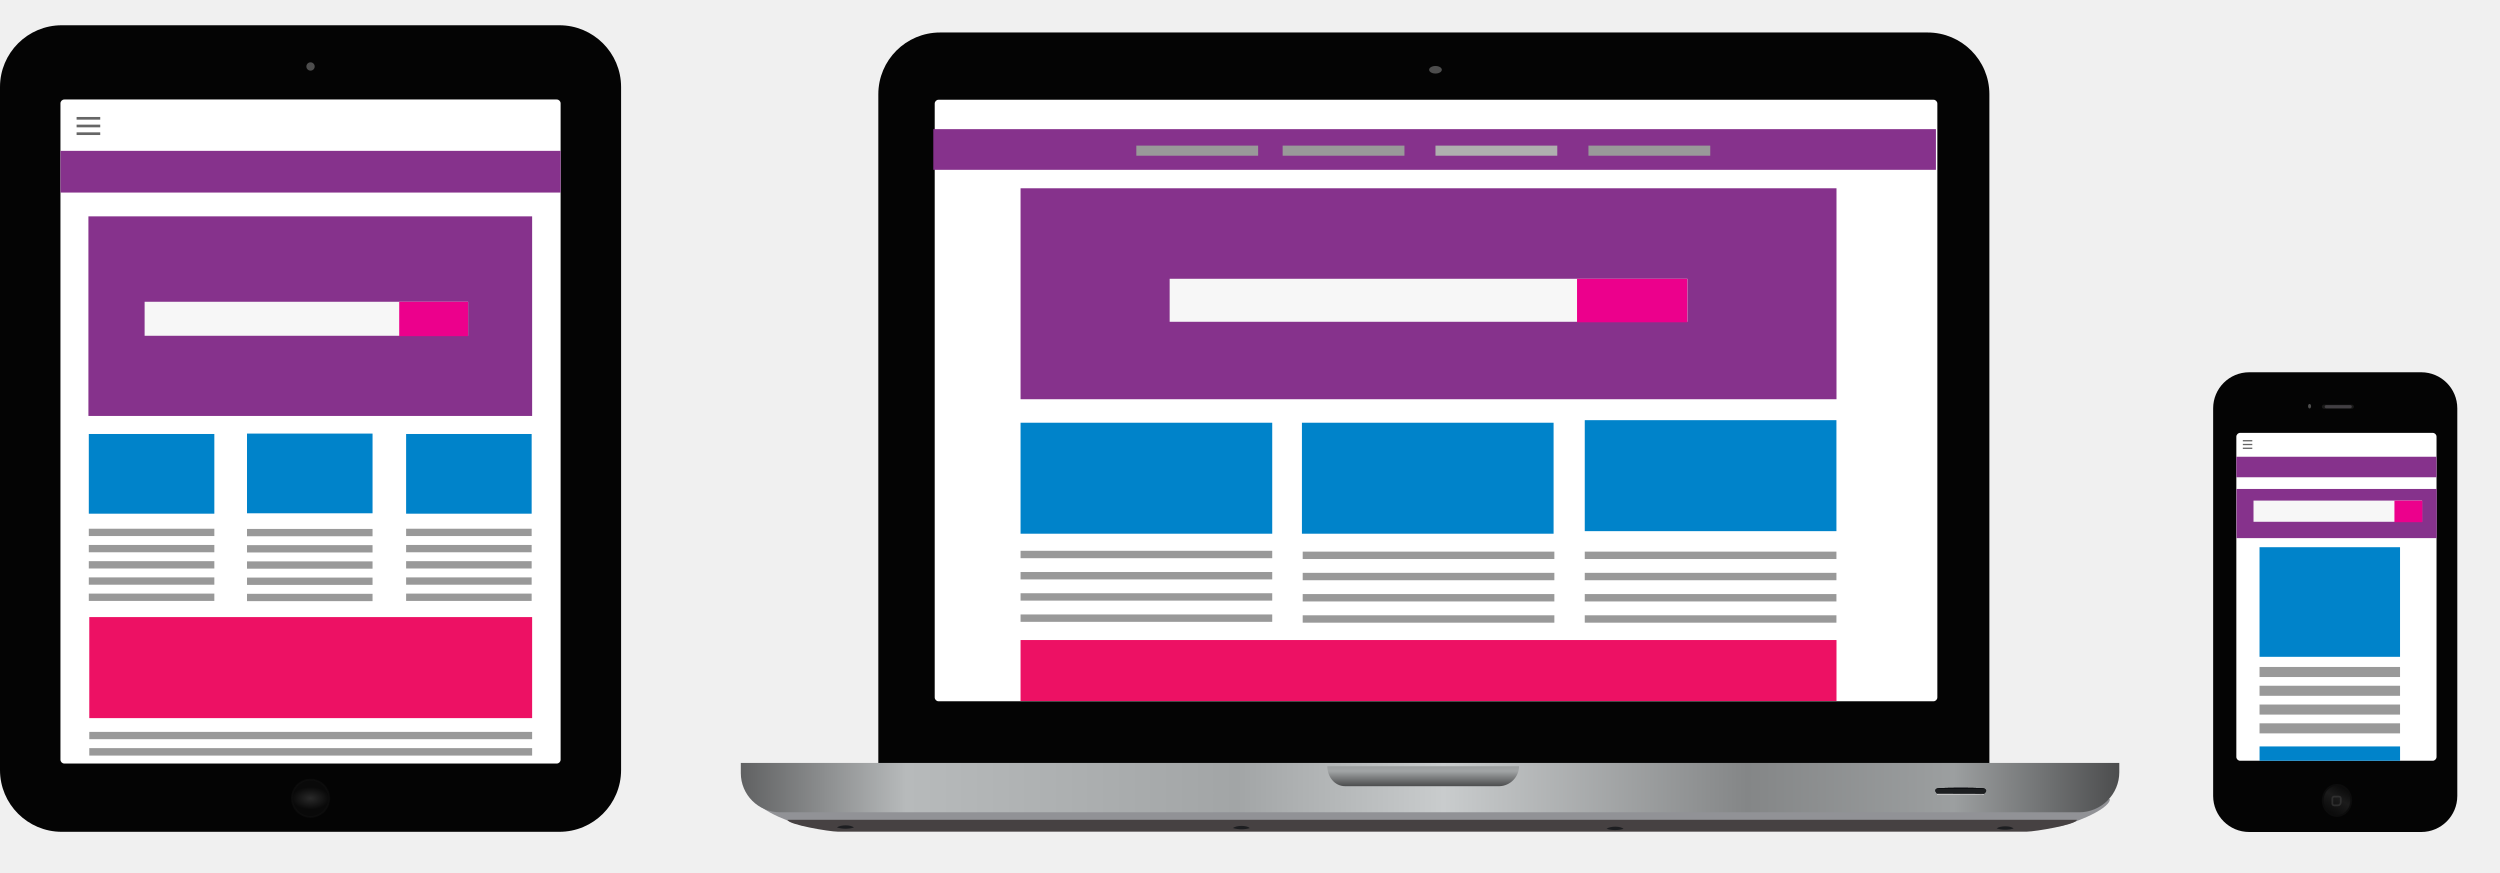
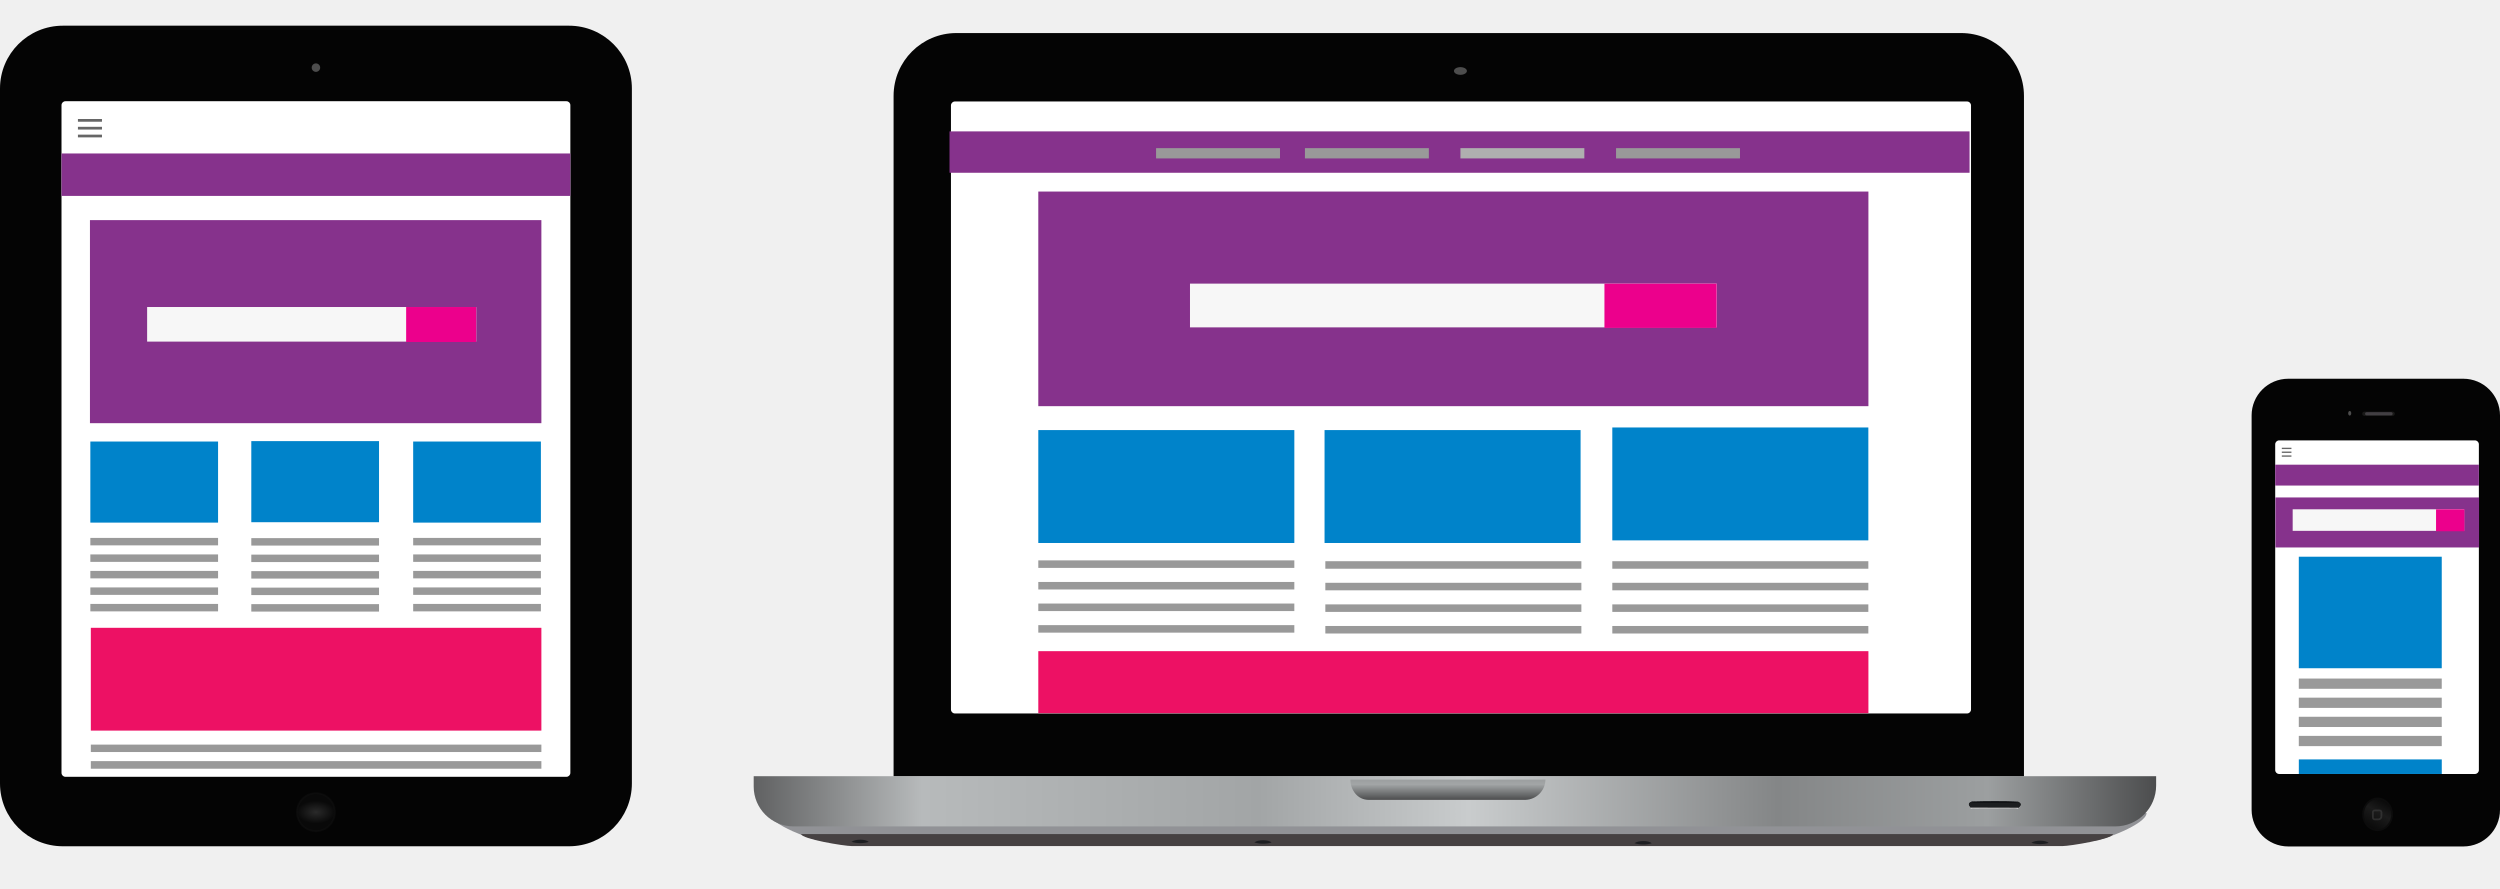
- <svg xmlns="http://www.w3.org/2000/svg" xmlns:xlink="http://www.w3.org/1999/xlink" data-name="Layer 1" viewBox="0 0 1423.43 497" version="1.1" id="svg287" width="1423.43" height="497">
+ <svg xmlns="http://www.w3.org/2000/svg" xmlns:xlink="http://www.w3.org/1999/xlink" data-name="Layer 1" viewBox="0 0 1399.114 497" version="1.1" id="svg287" width="1399.114" height="497">
  <defs id="defs45">
    <style id="style2">.cls-1{fill:#040404;}.cls-2{fill:#fff;}.cls-3{fill:#4d4d4d;}.cls-4{fill:#86328c;}.cls-5{fill:#f7f7f7;}.cls-6{fill:#ec008c;}.cls-7{fill:#0083ca;}.cls-8{fill:#999;}.cls-9{fill:#ed1164;}.cls-10{fill:#afafaf;}.cls-11{fill:#919296;}.cls-12{fill:url(#e);}.cls-13{fill:#464142;}.cls-14{fill:url(#d);}.cls-15{fill:#1d1e21;}.cls-16{fill:#0d0f12;}.cls-17{fill:#1c1e20;}.cls-18{fill:#dcdde0;}.cls-19{fill:#cecece;}.cls-20{stroke:#0c0c0c;fill:url(#c);}.cls-20,.cls-22,.cls-26{stroke-miterlimit:10;}.cls-21{opacity:0.63;}.cls-22{fill:none;stroke:#424242;}.cls-22,.cls-28{opacity:0.55;}.cls-23{fill:#191918;}.cls-24{fill:#423f43;}.cls-25{fill:#666;}.cls-26{fill:url(#b);stroke:url(#a);}.cls-27{opacity:0.93;}</style>
    <linearGradient id="e" x1="635.28" x2="1420.2" y1="750.67" y2="750.67" gradientUnits="userSpaceOnUse" gradientTransform="translate(-213.48,-304.23)">
      <stop stop-color="#606162" offset="0" id="stop4" />
      <stop stop-color="#b7babb" offset=".12" id="stop6" />
      <stop stop-color="#a2a5a6" offset=".36" id="stop8" />
      <stop stop-color="#c9cccd" offset=".51" id="stop10" />
      <stop stop-color="#848687" offset=".73" id="stop12" />
      <stop stop-color="#9c9fa0" offset=".88" id="stop14" />
      <stop stop-color="#4c4d4e" offset="1" id="stop16" />
    </linearGradient>
    <linearGradient id="d" x1="1023.8" x2="1023.8" y1="738.51" y2="749.87" gradientUnits="userSpaceOnUse" gradientTransform="translate(-213.48,-304.23)">
      <stop stop-color="#9c9fa0" offset="0" id="stop19" />
      <stop stop-color="#a2a5a6" offset=".24" id="stop21" />
      <stop stop-color="#4c4d4e" offset="1" id="stop23" />
    </linearGradient>
    <linearGradient id="c" x1="1564.1" x2="1572.8" y1="765.1" y2="750.06" gradientUnits="userSpaceOnUse" gradientTransform="translate(-213.48,-304.23)">
      <stop stop-color="#0a0a0a" offset="0" id="stop26" />
      <stop stop-color="#1b1b1b" offset=".57" id="stop28" />
      <stop stop-color="#090909" offset="1" id="stop30" />
    </linearGradient>
    <radialGradient id="b" cx="390.29" cy="758.76" r="10.65" gradientTransform="matrix(0.6717206,0.7408046,-0.4444828,0.4030323,-142.8589,-158.6447)" gradientUnits="userSpaceOnUse">
      <stop stop-color="#2a2a2a" offset="0" id="stop33" />
      <stop stop-color="#090909" offset="1" id="stop35" />
    </radialGradient>
    <radialGradient id="a" cx="390.29" cy="758.76" r="11.15" gradientTransform="rotate(47.8,450.016,-88.76828)" gradientUnits="userSpaceOnUse">
      <stop stop-color="#464646" offset=".13" id="stop38" />
      <stop stop-color="#2b2b2b" offset=".37" id="stop40" />
      <stop stop-color="#090909" offset="1" id="stop42" />
    </radialGradient>
    <linearGradient xlink:href="#c" id="linearGradient1" gradientUnits="userSpaceOnUse" gradientTransform="translate(-237.796,-301.842)" x1="1564.1" y1="765.1" x2="1572.8" y2="750.06" />
  </defs>
-   <g id="g12" transform="translate(0,2)">
+   <g id="g12" transform="translate(4.272461e-6,2)">
    <path id="path47" d="m 535.27,16.5 h 562.25 a 35.18,35.18 0 0 1 35.18,35.18 V 432.51 H 500.09 V 51.68 A 35.18,35.18 0 0 1 535.27,16.5 Z" class="cls-1" style="fill:#040404" />
    <rect id="rect49" ry="2.21" rx="2.21" height="342.5" width="570.87" y="54.79" x="532.2" class="cls-2" style="fill:#ffffff" />
    <ellipse id="ellipse51" ry="2.15" rx="3.62" cy="37.72" cx="817.32" class="cls-3" style="fill:#4d4d4d" />
    <image id="image53" height="75" width="77" x="778.23" y="0" />
    <rect id="rect55" height="23.16" width="570.87" y="71.53" x="531.39" class="cls-4" style="fill:#86328c" />
    <rect id="rect57" height="120.11" width="464.57" y="105.2" x="581.08" class="cls-4" style="fill:#86328c" />
    <rect id="rect59" height="24.48" width="294.79" y="156.73" x="665.97" class="cls-5" style="fill:#f7f7f7" />
    <rect id="rect61" height="24.77" width="62.79" y="156.73" x="897.92" class="cls-6" style="fill:#ec008c" />
    <rect id="rect63" height="63.19" width="143.29" y="238.69" x="741.28" class="cls-7" style="fill:#0083ca" />
    <rect id="rect65" height="63.19" width="143.29" y="237.23" x="902.32" class="cls-7" style="fill:#0083ca" />
    <rect id="rect67" height="63.19" width="143.29" y="238.69" x="581.08" class="cls-7" style="fill:#0083ca" />
    <rect id="rect69" height="4.21" width="143.29" y="312.08" x="741.72" class="cls-8" style="fill:#999999" />
    <rect id="rect71" height="4.21" width="143.29" y="324.16" x="741.72" class="cls-8" style="fill:#999999" />
    <rect id="rect73" height="4.21" width="143.29" y="336.24" x="741.72" class="cls-8" style="fill:#999999" />
    <rect id="rect75" height="4.21" width="143.29" y="348.33" x="741.72" class="cls-8" style="fill:#999999" />
    <rect id="rect77" height="34.71" width="464.57" y="362.42" x="581.08" class="cls-9" style="fill:#ed1164" />
    <rect id="rect79" height="4.21" width="143.29" y="311.61" x="581.08" class="cls-8" style="fill:#999999" />
    <rect id="rect81" height="4.21" width="143.29" y="323.69" x="581.08" class="cls-8" style="fill:#999999" />
    <rect id="rect83" height="4.21" width="143.29" y="335.77" x="581.08" class="cls-8" style="fill:#999999" />
    <rect id="rect85" height="4.21" width="143.29" y="347.85" x="581.08" class="cls-8" style="fill:#999999" />
    <rect id="rect87" height="4.21" width="143.29" y="312.08" x="902.32" class="cls-8" style="fill:#999999" />
    <rect id="rect89" height="4.21" width="143.29" y="324.16" x="902.32" class="cls-8" style="fill:#999999" />
    <rect id="rect91" height="4.21" width="143.29" y="336.24" x="902.32" class="cls-8" style="fill:#999999" />
    <rect id="rect93" height="4.21" width="143.29" y="348.33" x="902.32" class="cls-8" style="fill:#999999" />
    <rect id="rect95" height="5.75" width="69.35" y="80.91" x="904.42" class="cls-8" style="fill:#999999" />
    <rect id="rect97" height="5.75" width="69.35" y="80.91" x="817.32" class="cls-10" style="fill:#afafaf" />
    <rect id="rect99" height="5.75" width="69.35" y="80.91" x="646.99" class="cls-8" style="fill:#999999" />
    <rect id="rect101" height="5.75" width="69.35" y="80.91" x="730.3" class="cls-8" style="fill:#999999" />
    <path id="path103" d="m 1201.32,452.95 c 0,6.37 -25.13,15.61 -29.82,15.61 H 460.14 c -4.69,0 -29.82,-9.25 -29.82,-15.61 z" class="cls-11" style="fill:#919296" />
    <path id="path105" d="m 421.8,432.38 h 784.87 v 5.24 a 22.88,22.88 0 0 1 -22.88,22.88 H 444.12 A 22.32,22.32 0 0 1 421.8,438.18 Z" class="cls-12" style="fill:url(#e)" />
    <path id="path107" d="m 1182.52,464.77 c 0,2.75 -23.93,6.74 -28.39,6.74 H 476.8 c -4.46,0 -28.39,-4 -28.39,-6.74 z" class="cls-13" style="fill:#464142" />
    <path id="path109" d="m 864.92,434.28 a 11.57,11.57 0 0 1 -11.25,11.36 h -87.7 c -6.34,0 -10.24,-5.68 -10.24,-11.35 z" class="cls-14" style="fill:url(#d)" />
    <path id="path111" d="m 701.97,469.46 c 2.13,-1.65 8.12,-1.61 9.65,0.06 a 17.18,17.18 0 0 1 -9.65,-0.06 z" class="cls-15" style="fill:#1d1e21" />
    <path id="path113" d="m 914.72,469.9 c 2.13,-1.65 8.12,-1.61 9.65,0.06 a 17.18,17.18 0 0 1 -9.65,-0.06 z" class="cls-15" style="fill:#1d1e21" />
    <path id="path115" d="m 476.52,469.14 c 2.13,-1.65 8.12,-1.61 9.65,0.06 a 17.18,17.18 0 0 1 -9.65,-0.06 z" class="cls-15" style="fill:#1d1e21" />
    <path id="path117" d="m 1136.82,469.69 c 2.13,-1.65 8.12,-1.61 9.65,0.06 a 17.18,17.18 0 0 1 -9.65,-0.06 z" class="cls-15" style="fill:#1d1e21" />
    <path id="path119" d="m 1129.52,448.27 a 5.94,5.94 0 0 1 -1.58,0.47 h -23 a 2.07,2.07 0 0 1 -1.57,-0.51 c 8.71,-0.21 17.44,-0.27 26.15,0.04 z" class="cls-16" style="fill:#0d0f12" />
    <path id="path121" d="m 1102.92,449.96 c -1,-1.23 -1.89,-2.44 0.42,-3.24 5.82,0.52 11.65,0.15 17.47,0.21 a 53.36,53.36 0 0 0 8.71,-0.16 c 2.3,1.13 1.26,2.22 0,3.3 -1.55,0.66 -3.18,0.29 -4.76,0.3 -6.36,0.05 -12.73,0 -19.1,0 -0.93,-0.02 -1.93,0.4 -2.74,-0.41 z" class="cls-17" style="fill:#1c1e20" />
    <path id="path123" d="m 1102.92,449.96 26.58,0.08 a 3.73,3.73 0 0 1 -0.05,0.47 q -13.18,0.07 -26.36,0.09 c -0.07,0 -0.2,-0.09 -0.2,-0.14 a 3.22,3.22 0 0 1 0.03,-0.5 z" class="cls-18" style="fill:#dcdde0" />
    <path id="path125" d="m 1129.52,446.77 a 5.94,5.94 0 0 1 -1.58,0.47 h -23 a 2.07,2.07 0 0 1 -1.57,-0.51 c 8.71,-0.23 17.44,-0.29 26.15,0.04 z" class="cls-16" style="fill:#0d0f12" />
    <path id="path127" d="m 1129.52,446.77 a 5.94,5.94 0 0 1 -1.58,0.47 h -23 a 2.07,2.07 0 0 1 -1.57,-0.51 c 8.71,-0.23 17.44,-0.29 26.15,0.04 z" class="cls-16" style="fill:#0d0f12" />
    <path id="path129" d="m 1102.92,449.96 c -1,-1.23 -1.89,-2.44 0.42,-3.24 5.82,0.52 11.65,0.15 17.47,0.21 a 53.36,53.36 0 0 0 8.71,-0.16 c 2.3,1.13 1.26,2.22 0,3.3 -1.55,0.66 -3.18,0.29 -4.76,0.3 -6.36,0.05 -12.73,0 -19.1,0 -0.93,-0.02 -1.93,0.4 -2.74,-0.41 z" class="cls-17" style="fill:#1c1e20" />
    <path id="path131" d="m 1102.92,449.96 26.58,0.08 a 3.73,3.73 0 0 1 -0.05,0.47 q -13.18,0.07 -26.36,0.09 c -0.07,0 -0.2,-0.09 -0.2,-0.14 a 3.22,3.22 0 0 1 0.03,-0.5 z" class="cls-19" style="fill:#cecece" />
    <path id="path133" d="m 1129.52,446.77 a 5.94,5.94 0 0 1 -1.58,0.47 h -23 a 2.07,2.07 0 0 1 -1.57,-0.51 c 8.71,-0.23 17.44,-0.29 26.15,0.04 z" class="cls-16" style="fill:#0d0f12" />
  </g>
  <g id="g13">
    <rect id="rect213" ry="35.18" rx="35.18" height="459.23" width="353.63" y="14.38" x="-4.272461e-06" class="cls-1" style="fill:#040404" />
    <rect id="rect215" ry="2.21" rx="2.21" height="378.09" width="284.78" y="56.65" x="34.42" class="cls-2" style="fill:#ffffff" />
    <circle id="circle217" r="2.37" cy="37.85" cx="176.81" class="cls-3" style="fill:#4d4d4d" />
    <image id="image219" height="75" width="76" x="138.23" y="0" />
    <circle id="circle221" r="10.65" cy="436.295" cx="-217.949" transform="rotate(-47.8)" class="cls-26" style="fill:url(#b);stroke:url(#a);stroke-miterlimit:10" />
    <g id="g225" class="cls-27" style="opacity:0.93" transform="translate(-213.48,-304.23)">
      <image id="image223" height="85" width="88" transform="translate(346.71,716.23)" />
    </g>
    <g id="g229" class="cls-28" style="opacity:0.55" transform="translate(-213.48,-304.23)">
      <image id="image227" height="80" width="80" transform="translate(350.71,719.23)" />
    </g>
    <rect id="rect231" height="23.75" width="284.78" y="85.89" x="34.42" class="cls-4" style="fill:#86328c" />
    <rect id="rect233" height="113.64" width="252.64" y="123.19" x="50.34" class="cls-4" style="fill:#86328c" />
    <rect id="rect235" height="19.36" width="184.2" y="171.82" x="82.34" class="cls-5" style="fill:#f7f7f7" />
    <rect id="rect237" height="19.58" width="39.23" y="171.82" x="227.3" class="cls-6" style="fill:#ec008c" />
    <rect id="rect239" height="45.38" width="71.48" y="246.87" x="140.64" class="cls-7" style="fill:#0083ca" />
    <rect id="rect241" height="45.38" width="71.48" y="247.1" x="231.23" class="cls-7" style="fill:#0083ca" />
    <rect id="rect243" height="45.38" width="71.48" y="247.1" x="50.56" class="cls-7" style="fill:#0083ca" />
    <rect id="rect245" height="4.17" width="71.48" y="301.16" x="140.64" class="cls-8" style="fill:#999999" />
    <rect id="rect247" height="4.17" width="71.48" y="310.39" x="140.64" class="cls-8" style="fill:#999999" />
    <rect id="rect249" height="4.17" width="71.48" y="319.63" x="140.64" class="cls-8" style="fill:#999999" />
    <rect id="rect251" height="4.17" width="71.48" y="328.86" x="140.64" class="cls-8" style="fill:#999999" />
    <rect id="rect253" height="4.17" width="71.48" y="338.1" x="140.64" class="cls-8" style="fill:#999999" />
    <rect id="rect255" height="4.17" width="71.48" y="301.04" x="231.23" class="cls-8" style="fill:#999999" />
    <rect id="rect257" height="4.17" width="71.48" y="310.28" x="231.23" class="cls-8" style="fill:#999999" />
    <rect id="rect259" height="4.17" width="71.48" y="319.51" x="231.23" class="cls-8" style="fill:#999999" />
    <rect id="rect261" height="4.17" width="71.48" y="328.75" x="231.23" class="cls-8" style="fill:#999999" />
    <rect id="rect263" height="4.17" width="71.48" y="337.98" x="231.23" class="cls-8" style="fill:#999999" />
    <rect id="rect265" height="4.17" width="71.48" y="301.04" x="50.56" class="cls-8" style="fill:#999999" />
    <rect id="rect267" height="4.17" width="71.48" y="310.28" x="50.56" class="cls-8" style="fill:#999999" />
    <rect id="rect269" height="4.17" width="71.48" y="319.51" x="50.56" class="cls-8" style="fill:#999999" />
    <rect id="rect271" height="4.17" width="71.48" y="328.75" x="50.56" class="cls-8" style="fill:#999999" />
    <rect id="rect273" height="4.17" width="71.48" y="337.98" x="50.56" class="cls-8" style="fill:#999999" />
    <rect id="rect275" height="57.53" width="252.15" y="351.35" x="50.83" class="cls-9" style="fill:#ed1164" />
    <rect id="rect277" height="4.15" width="252.15" y="416.72" x="50.83" class="cls-8" style="fill:#999999" />
    <rect id="rect279" height="4.25" width="252.15" y="425.96" x="50.83" class="cls-8" style="fill:#999999" />
    <rect id="rect281" height="1.53" width="13.46" y="66.6" x="43.61" class="cls-25" style="fill:#666666" />
    <rect id="rect283" height="1.53" width="13.46" y="70.97" x="43.61" class="cls-25" style="fill:#666666" />
    <rect id="rect285" height="1.53" width="13.46" y="75.35" x="43.61" class="cls-25" style="fill:#666666" />
  </g>
-   <g id="g141-5" class="cls-21" style="opacity:0.63" transform="matrix(0.8557377,0,0,0.8557377,-66.08068,-1262.312)">
-     <image id="image139-6" height="86" width="85" transform="translate(1525.8,714.68)" />
-   </g>
-   <image id="image147-1" height="63.325" width="63.325" x="1231.046" y="-838.14" />
-   <image id="image153-0" height="62.469" width="70.17" x="1243.883" y="-837.284" />
  <g id="g11">
    <rect id="rect135-5" ry="20.53" rx="20.53" height="261.76" width="139.01" y="211.958" x="1260.104" class="cls-1" style="fill:#040404" />
    <rect id="rect155-9" ry="2.21" rx="2.21" height="186.7" width="113.99" y="246.458" x="1273.304" class="cls-2" style="fill:#ffffff" />
    <ellipse id="ellipse137-3" ry="8.86" rx="8.11" cy="455.738" cx="1330.604" class="cls-20" style="fill:url(#linearGradient1);stroke:#0c0c0c;stroke-miterlimit:10" />
    <path id="path143-2" d="m 1329.004,453.568 h 2.75 a 1,1 0 0 1 1,1 v 2.31 a 1.68,1.68 0 0 1 -1.68,1.68 h -2.09 a 1,1 0 0 1 -1,-1 v -3 a 1,1 0 0 1 1.02,-0.99 z" class="cls-22" style="opacity:0.55;fill:none;stroke:#424242;stroke-miterlimit:10" />
    <ellipse id="ellipse145-9" ry="1.3" rx="0.86" cy="231.288" cx="1315.004" class="cls-3" style="fill:#4d4d4d" />
    <rect id="rect149-2" ry="1.18" rx="1.18" height="2.36" width="18.25" y="230.388" x="1322.004" class="cls-23" style="fill:#191918" />
    <rect id="rect151-7" ry="0.89" rx="0.89" height="1.77" width="15.43" y="230.678" x="1323.604" class="cls-24" style="fill:#423f43" />
    <g id="g10">
      <rect id="rect159-6" height="27.99" width="113.99" y="278.398" x="1273.404" class="cls-4" style="fill:#86328c;stroke-width:0.708" />
      <rect id="rect161-0" height="12.06" width="95.973" y="285.025" x="1283.085" class="cls-5" style="fill:#f7f7f7;stroke-width:1.078" />
      <rect id="rect211-3" height="12.29" width="15.89" y="285.025" x="1363.323" class="cls-6" style="fill:#ec008c" />
    </g>
    <g id="g8">
      <rect id="rect167-6" height="62.412" width="80" y="311.564" x="1286.512" class="cls-7" style="fill:#0083ca;stroke-width:2.796" />
      <rect id="rect189-9" height="5.732" width="80" y="379.748" x="1286.512" class="cls-8" style="fill:#999999;stroke-width:2.796" />
      <rect id="rect191-2" height="5.732" width="80" y="390.443" x="1286.512" class="cls-8" style="fill:#999999;stroke-width:2.796" />
      <rect id="rect193-2" height="5.732" width="80" y="401.138" x="1286.512" class="cls-8" style="fill:#999999;stroke-width:2.796" />
      <rect id="rect195-8" height="5.732" width="80" y="411.833" x="1286.512" class="cls-8" style="fill:#999999;stroke-width:2.796" />
    </g>
    <rect id="rect157-3" height="11.68" width="113.99" y="260.058" x="1273.304" class="cls-4" style="fill:#86328c" />
    <g id="g9">
      <rect id="rect205-1" height="0.75" width="5.39" y="250.568" x="1277.004" class="cls-25" style="fill:#666666" />
      <rect id="rect207-2" height="0.75" width="5.39" y="252.718" x="1277.004" class="cls-25" style="fill:#666666" />
      <rect id="rect209-9" height="0.75" width="5.39" y="254.868" x="1277.004" class="cls-25" style="fill:#666666" />
    </g>
    <rect id="rect167-6-8" height="8.155" width="80" y="425" x="1286.527" class="cls-7" style="fill:#0083ca;stroke-width:1.011" />
  </g>
</svg>
